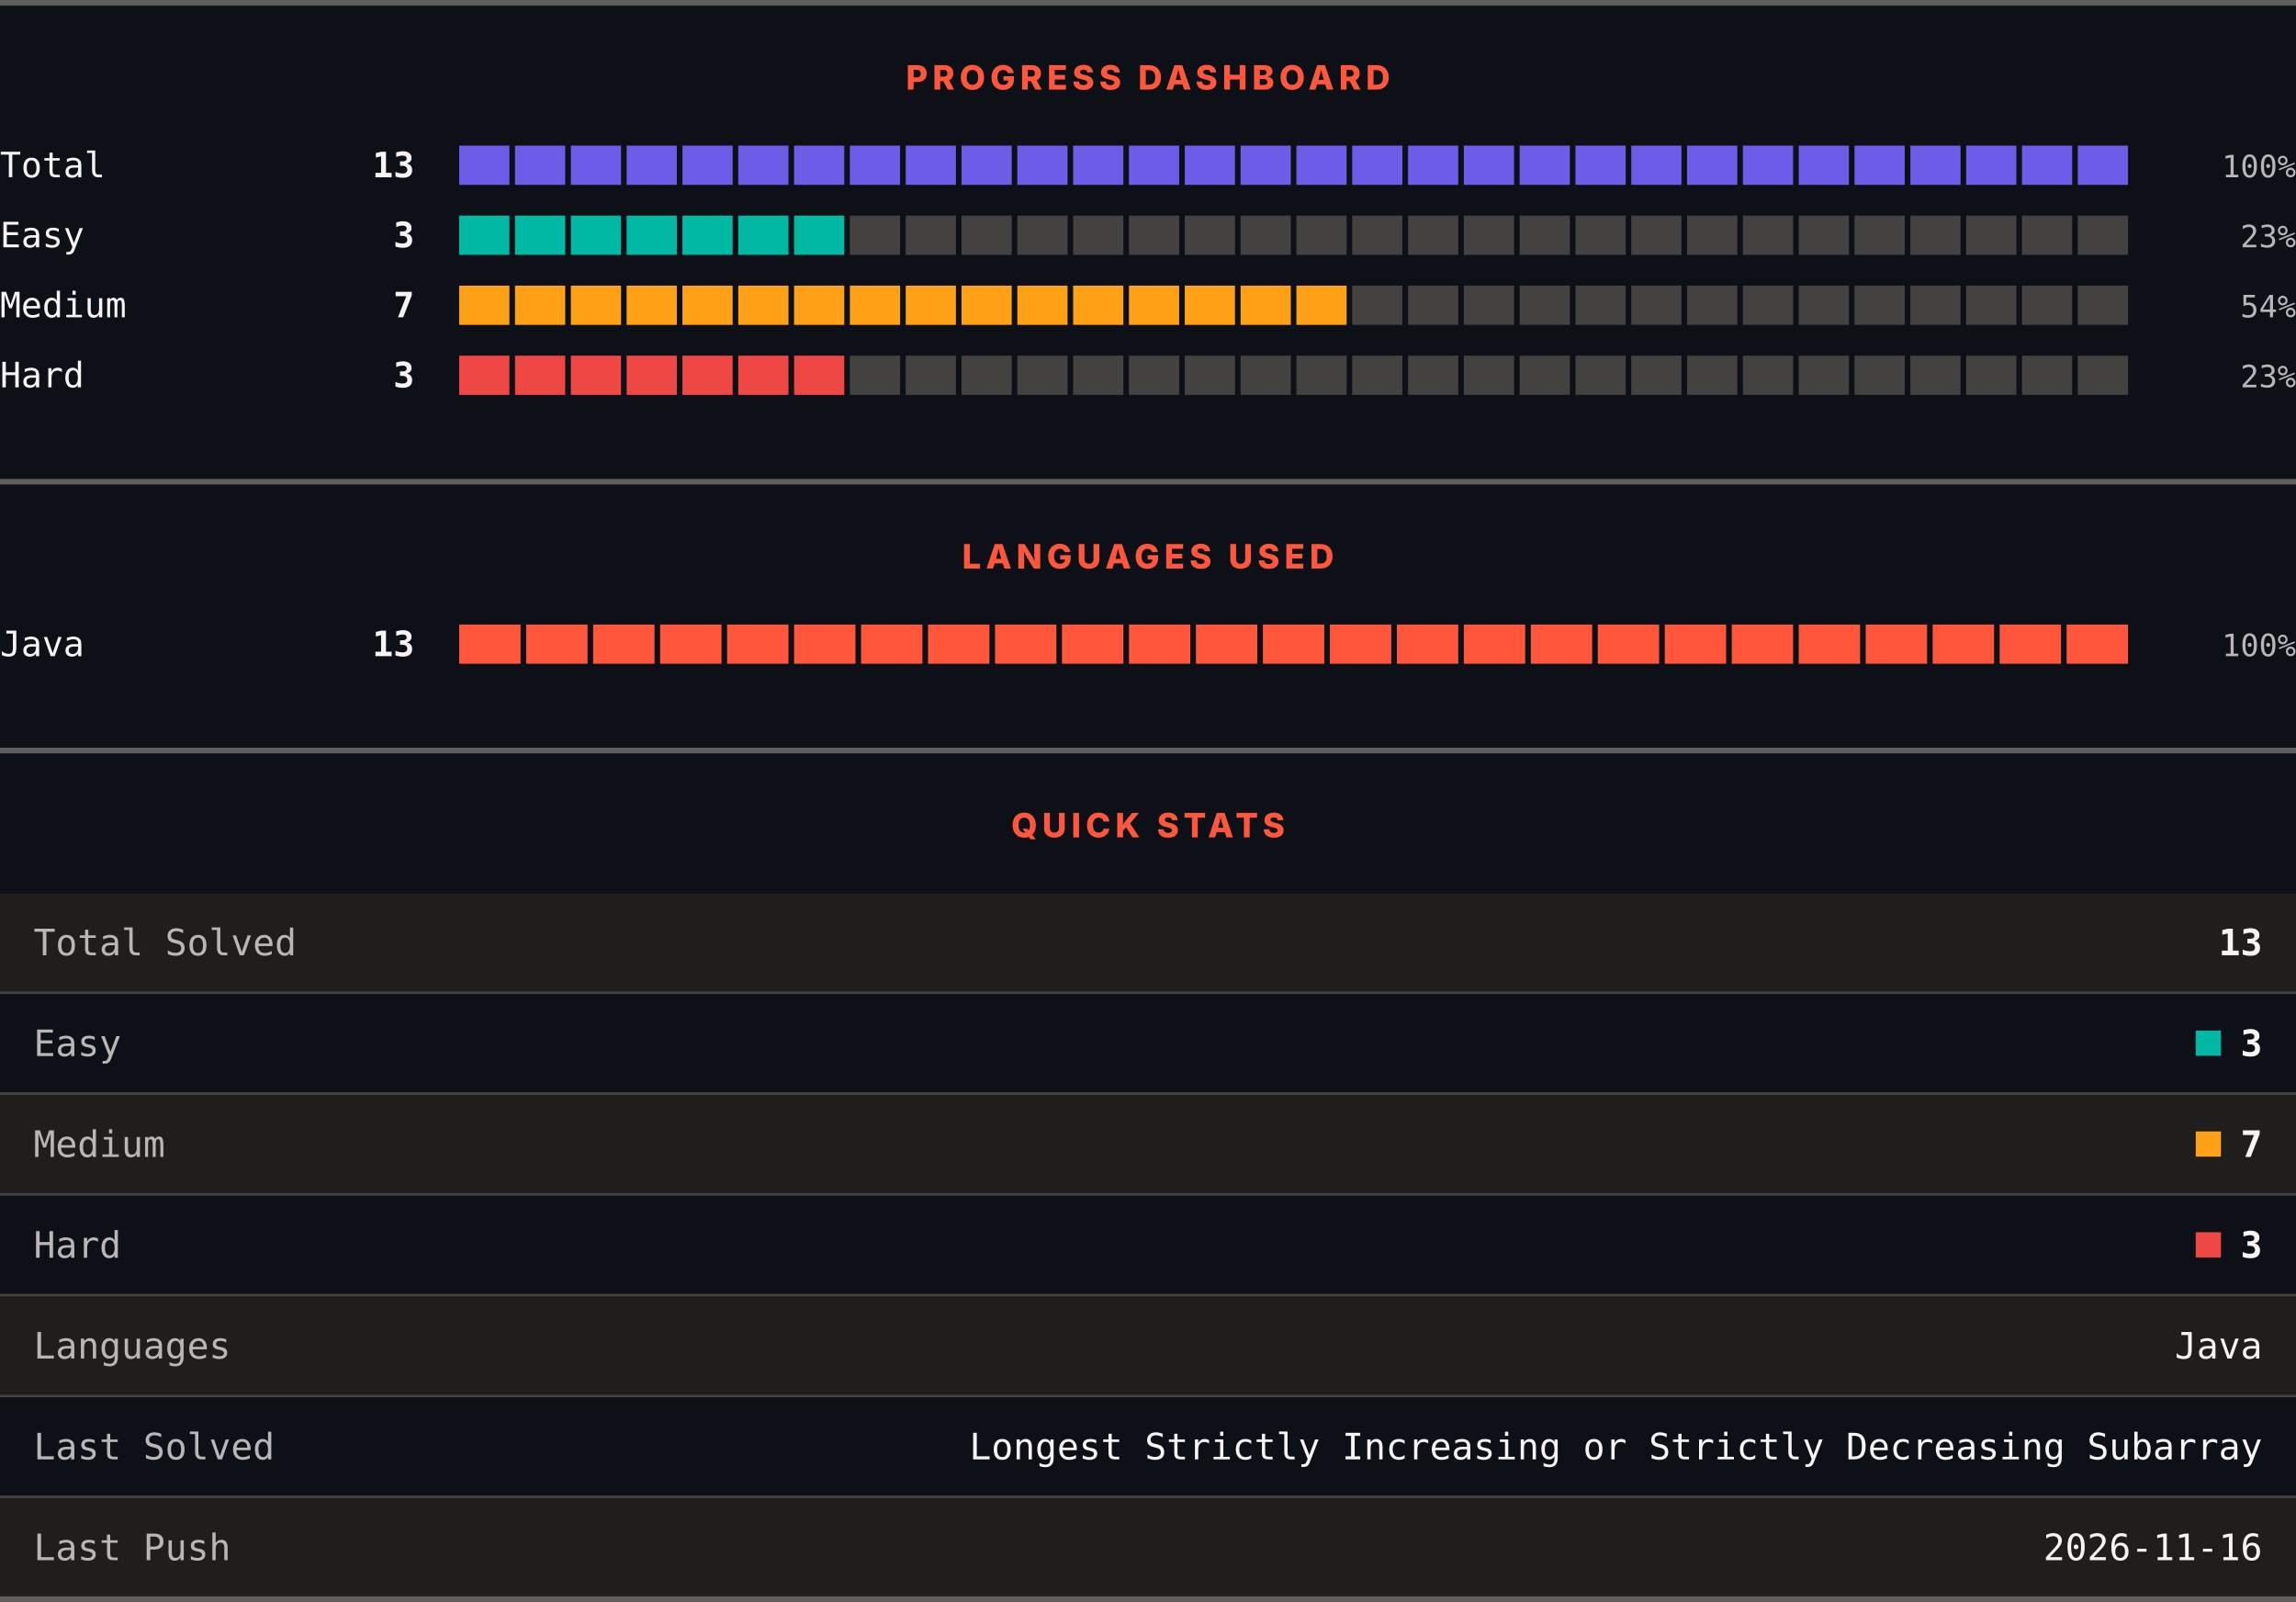
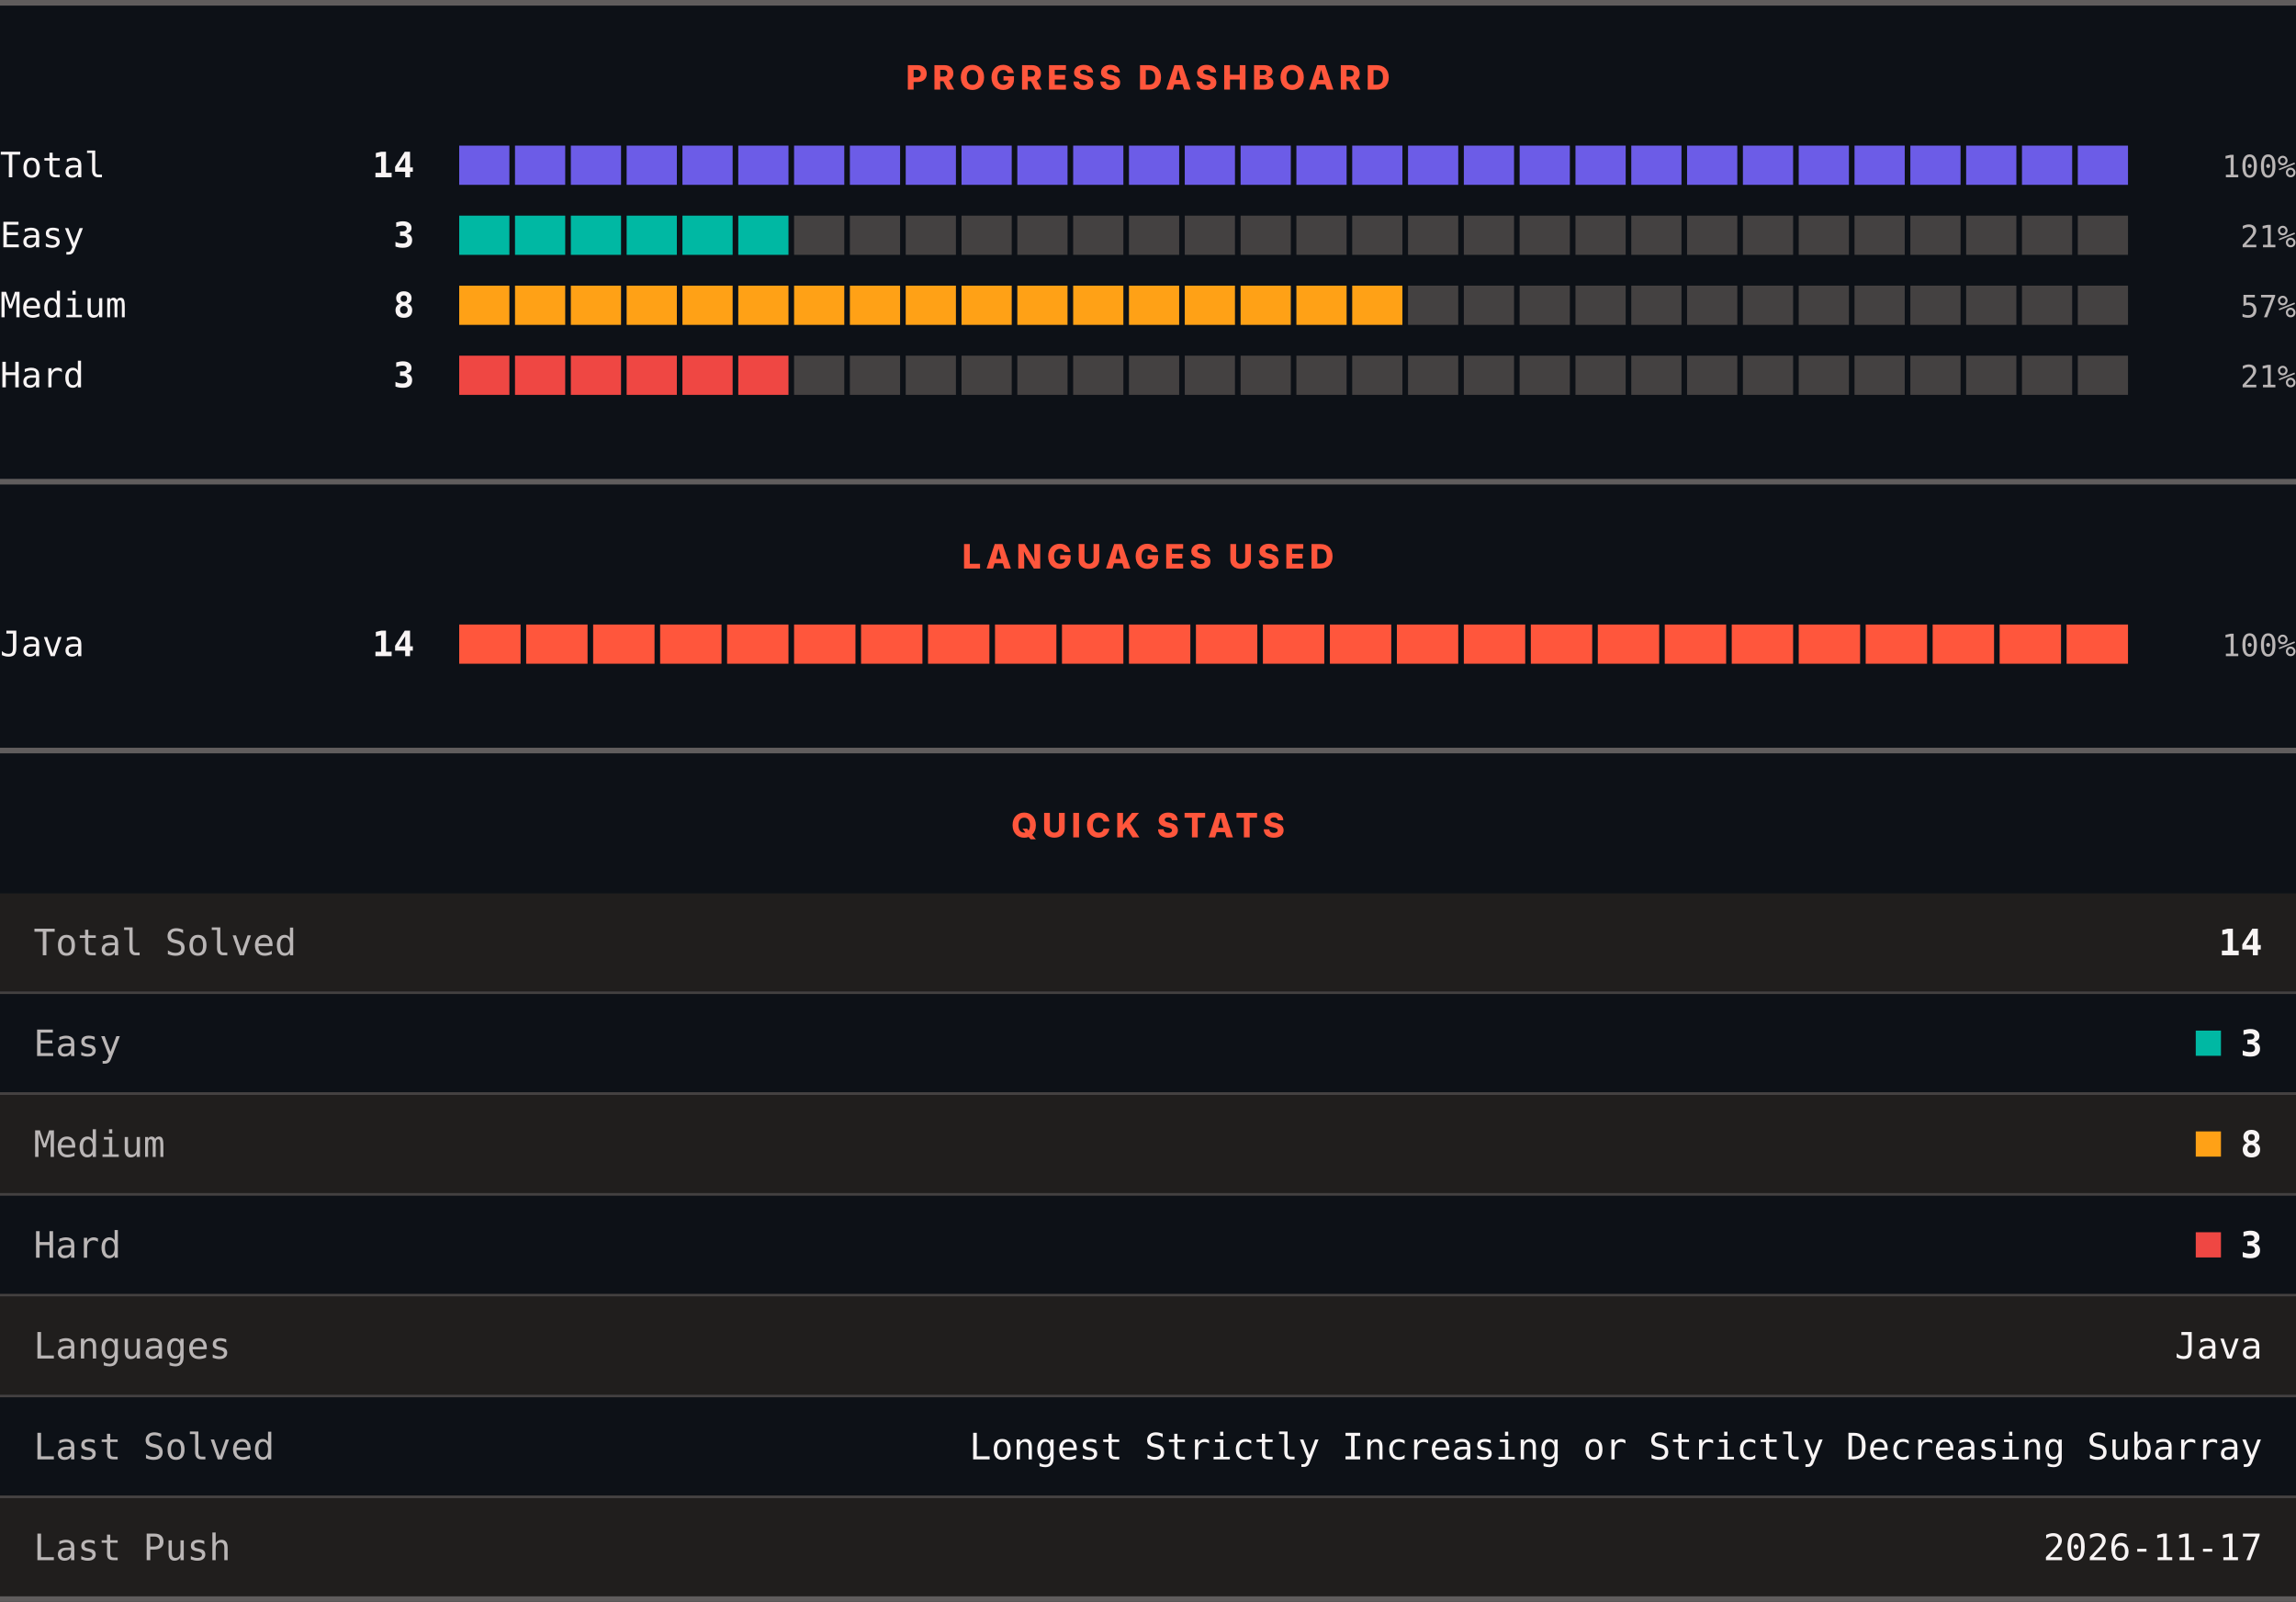
<svg xmlns="http://www.w3.org/2000/svg" width="820" height="572" viewBox="0 0 820 572" role="img" aria-label="LeetCode progress, languages and quick stats">
  <rect width="820" height="572" fill="#0d1117" />
  <rect x="0" y="0" width="820" height="2" fill="#605d5d" />
  <text x="410" y="32" text-anchor="middle" font-family="Archivo, system-ui, -apple-system, Segoe UI, sans-serif" font-size="12" font-weight="800" letter-spacing="1.68" fill="#ff563c">PROGRESS DASHBOARD</text>
  <text x="0" y="63.3" font-family="ui-monospace, SFMono-Regular, Menlo, Consolas, monospace" font-size="12.5" fill="#f8f4f4">Total</text>
-   <text x="148" y="63.3" text-anchor="end" font-family="ui-monospace, SFMono-Regular, Menlo, Consolas, monospace" font-size="12.5" font-weight="700" fill="#f8f4f4">13</text>
+   <text x="148" y="63.3" text-anchor="end" font-family="ui-monospace, SFMono-Regular, Menlo, Consolas, monospace" font-size="12.5" font-weight="700" fill="#f8f4f4">14</text>
  <rect x="164.00" y="52" width="17.93" height="14" fill="#6c5ce7" />
  <rect x="183.93" y="52" width="17.93" height="14" fill="#6c5ce7" />
  <rect x="203.87" y="52" width="17.93" height="14" fill="#6c5ce7" />
  <rect x="223.80" y="52" width="17.93" height="14" fill="#6c5ce7" />
  <rect x="243.73" y="52" width="17.93" height="14" fill="#6c5ce7" />
  <rect x="263.67" y="52" width="17.93" height="14" fill="#6c5ce7" />
  <rect x="283.60" y="52" width="17.93" height="14" fill="#6c5ce7" />
  <rect x="303.53" y="52" width="17.93" height="14" fill="#6c5ce7" />
  <rect x="323.47" y="52" width="17.93" height="14" fill="#6c5ce7" />
  <rect x="343.40" y="52" width="17.93" height="14" fill="#6c5ce7" />
  <rect x="363.33" y="52" width="17.93" height="14" fill="#6c5ce7" />
  <rect x="383.27" y="52" width="17.93" height="14" fill="#6c5ce7" />
  <rect x="403.20" y="52" width="17.93" height="14" fill="#6c5ce7" />
  <rect x="423.13" y="52" width="17.93" height="14" fill="#6c5ce7" />
  <rect x="443.07" y="52" width="17.93" height="14" fill="#6c5ce7" />
  <rect x="463.00" y="52" width="17.93" height="14" fill="#6c5ce7" />
  <rect x="482.93" y="52" width="17.93" height="14" fill="#6c5ce7" />
  <rect x="502.87" y="52" width="17.93" height="14" fill="#6c5ce7" />
  <rect x="522.80" y="52" width="17.93" height="14" fill="#6c5ce7" />
  <rect x="542.73" y="52" width="17.93" height="14" fill="#6c5ce7" />
  <rect x="562.67" y="52" width="17.93" height="14" fill="#6c5ce7" />
  <rect x="582.60" y="52" width="17.93" height="14" fill="#6c5ce7" />
  <rect x="602.53" y="52" width="17.93" height="14" fill="#6c5ce7" />
  <rect x="622.47" y="52" width="17.93" height="14" fill="#6c5ce7" />
  <rect x="642.40" y="52" width="17.93" height="14" fill="#6c5ce7" />
  <rect x="662.33" y="52" width="17.93" height="14" fill="#6c5ce7" />
  <rect x="682.27" y="52" width="17.93" height="14" fill="#6c5ce7" />
  <rect x="702.20" y="52" width="17.93" height="14" fill="#6c5ce7" />
  <rect x="722.13" y="52" width="17.93" height="14" fill="#6c5ce7" />
  <rect x="742.07" y="52" width="17.93" height="14" fill="#6c5ce7" />
  <text x="820" y="63.3" text-anchor="end" font-family="ui-monospace, SFMono-Regular, Menlo, Consolas, monospace" font-size="11" fill="#bab6b6">100%</text>
  <text x="0" y="88.3" font-family="ui-monospace, SFMono-Regular, Menlo, Consolas, monospace" font-size="12.5" fill="#f8f4f4">Easy</text>
  <text x="148" y="88.3" text-anchor="end" font-family="ui-monospace, SFMono-Regular, Menlo, Consolas, monospace" font-size="12.5" font-weight="700" fill="#f8f4f4">3</text>
  <rect x="164.00" y="77" width="17.93" height="14" fill="#00b8a3" />
  <rect x="183.93" y="77" width="17.93" height="14" fill="#00b8a3" />
  <rect x="203.87" y="77" width="17.93" height="14" fill="#00b8a3" />
  <rect x="223.80" y="77" width="17.93" height="14" fill="#00b8a3" />
  <rect x="243.73" y="77" width="17.93" height="14" fill="#00b8a3" />
  <rect x="263.67" y="77" width="17.93" height="14" fill="#00b8a3" />
-   <rect x="283.60" y="77" width="17.93" height="14" fill="#00b8a3" />
+   <rect x="283.60" y="77" width="17.93" height="14" fill="#444141" />
  <rect x="303.53" y="77" width="17.93" height="14" fill="#444141" />
  <rect x="323.47" y="77" width="17.93" height="14" fill="#444141" />
  <rect x="343.40" y="77" width="17.93" height="14" fill="#444141" />
  <rect x="363.33" y="77" width="17.93" height="14" fill="#444141" />
  <rect x="383.27" y="77" width="17.93" height="14" fill="#444141" />
  <rect x="403.20" y="77" width="17.93" height="14" fill="#444141" />
  <rect x="423.13" y="77" width="17.93" height="14" fill="#444141" />
  <rect x="443.07" y="77" width="17.93" height="14" fill="#444141" />
  <rect x="463.00" y="77" width="17.93" height="14" fill="#444141" />
  <rect x="482.93" y="77" width="17.93" height="14" fill="#444141" />
  <rect x="502.87" y="77" width="17.93" height="14" fill="#444141" />
  <rect x="522.80" y="77" width="17.93" height="14" fill="#444141" />
  <rect x="542.73" y="77" width="17.93" height="14" fill="#444141" />
  <rect x="562.67" y="77" width="17.93" height="14" fill="#444141" />
  <rect x="582.60" y="77" width="17.93" height="14" fill="#444141" />
  <rect x="602.53" y="77" width="17.93" height="14" fill="#444141" />
  <rect x="622.47" y="77" width="17.93" height="14" fill="#444141" />
  <rect x="642.40" y="77" width="17.93" height="14" fill="#444141" />
  <rect x="662.33" y="77" width="17.93" height="14" fill="#444141" />
  <rect x="682.27" y="77" width="17.93" height="14" fill="#444141" />
  <rect x="702.20" y="77" width="17.93" height="14" fill="#444141" />
  <rect x="722.13" y="77" width="17.93" height="14" fill="#444141" />
  <rect x="742.07" y="77" width="17.93" height="14" fill="#444141" />
-   <text x="820" y="88.3" text-anchor="end" font-family="ui-monospace, SFMono-Regular, Menlo, Consolas, monospace" font-size="11" fill="#bab6b6">23%</text>
+   <text x="820" y="88.3" text-anchor="end" font-family="ui-monospace, SFMono-Regular, Menlo, Consolas, monospace" font-size="11" fill="#bab6b6">21%</text>
  <text x="0" y="113.3" font-family="ui-monospace, SFMono-Regular, Menlo, Consolas, monospace" font-size="12.5" fill="#f8f4f4">Medium</text>
-   <text x="148" y="113.3" text-anchor="end" font-family="ui-monospace, SFMono-Regular, Menlo, Consolas, monospace" font-size="12.5" font-weight="700" fill="#f8f4f4">7</text>
+   <text x="148" y="113.3" text-anchor="end" font-family="ui-monospace, SFMono-Regular, Menlo, Consolas, monospace" font-size="12.5" font-weight="700" fill="#f8f4f4">8</text>
  <rect x="164.00" y="102" width="17.93" height="14" fill="#ffa116" />
  <rect x="183.93" y="102" width="17.93" height="14" fill="#ffa116" />
  <rect x="203.87" y="102" width="17.93" height="14" fill="#ffa116" />
  <rect x="223.80" y="102" width="17.93" height="14" fill="#ffa116" />
  <rect x="243.73" y="102" width="17.93" height="14" fill="#ffa116" />
  <rect x="263.67" y="102" width="17.93" height="14" fill="#ffa116" />
  <rect x="283.60" y="102" width="17.93" height="14" fill="#ffa116" />
  <rect x="303.53" y="102" width="17.93" height="14" fill="#ffa116" />
  <rect x="323.47" y="102" width="17.93" height="14" fill="#ffa116" />
  <rect x="343.40" y="102" width="17.93" height="14" fill="#ffa116" />
  <rect x="363.33" y="102" width="17.93" height="14" fill="#ffa116" />
  <rect x="383.27" y="102" width="17.93" height="14" fill="#ffa116" />
  <rect x="403.20" y="102" width="17.93" height="14" fill="#ffa116" />
  <rect x="423.13" y="102" width="17.93" height="14" fill="#ffa116" />
  <rect x="443.07" y="102" width="17.93" height="14" fill="#ffa116" />
  <rect x="463.00" y="102" width="17.93" height="14" fill="#ffa116" />
-   <rect x="482.93" y="102" width="17.93" height="14" fill="#444141" />
+   <rect x="482.93" y="102" width="17.93" height="14" fill="#ffa116" />
  <rect x="502.87" y="102" width="17.93" height="14" fill="#444141" />
  <rect x="522.80" y="102" width="17.93" height="14" fill="#444141" />
  <rect x="542.73" y="102" width="17.93" height="14" fill="#444141" />
  <rect x="562.67" y="102" width="17.93" height="14" fill="#444141" />
  <rect x="582.60" y="102" width="17.93" height="14" fill="#444141" />
  <rect x="602.53" y="102" width="17.93" height="14" fill="#444141" />
  <rect x="622.47" y="102" width="17.93" height="14" fill="#444141" />
  <rect x="642.40" y="102" width="17.93" height="14" fill="#444141" />
  <rect x="662.33" y="102" width="17.93" height="14" fill="#444141" />
  <rect x="682.27" y="102" width="17.93" height="14" fill="#444141" />
  <rect x="702.20" y="102" width="17.93" height="14" fill="#444141" />
  <rect x="722.13" y="102" width="17.93" height="14" fill="#444141" />
  <rect x="742.07" y="102" width="17.93" height="14" fill="#444141" />
-   <text x="820" y="113.3" text-anchor="end" font-family="ui-monospace, SFMono-Regular, Menlo, Consolas, monospace" font-size="11" fill="#bab6b6">54%</text>
+   <text x="820" y="113.3" text-anchor="end" font-family="ui-monospace, SFMono-Regular, Menlo, Consolas, monospace" font-size="11" fill="#bab6b6">57%</text>
  <text x="0" y="138.3" font-family="ui-monospace, SFMono-Regular, Menlo, Consolas, monospace" font-size="12.5" fill="#f8f4f4">Hard</text>
  <text x="148" y="138.3" text-anchor="end" font-family="ui-monospace, SFMono-Regular, Menlo, Consolas, monospace" font-size="12.5" font-weight="700" fill="#f8f4f4">3</text>
  <rect x="164.00" y="127" width="17.93" height="14" fill="#ef4743" />
  <rect x="183.93" y="127" width="17.93" height="14" fill="#ef4743" />
  <rect x="203.87" y="127" width="17.93" height="14" fill="#ef4743" />
  <rect x="223.80" y="127" width="17.93" height="14" fill="#ef4743" />
  <rect x="243.73" y="127" width="17.93" height="14" fill="#ef4743" />
  <rect x="263.67" y="127" width="17.93" height="14" fill="#ef4743" />
-   <rect x="283.60" y="127" width="17.93" height="14" fill="#ef4743" />
+   <rect x="283.60" y="127" width="17.93" height="14" fill="#444141" />
  <rect x="303.53" y="127" width="17.93" height="14" fill="#444141" />
  <rect x="323.47" y="127" width="17.93" height="14" fill="#444141" />
  <rect x="343.40" y="127" width="17.93" height="14" fill="#444141" />
  <rect x="363.33" y="127" width="17.93" height="14" fill="#444141" />
  <rect x="383.27" y="127" width="17.93" height="14" fill="#444141" />
  <rect x="403.20" y="127" width="17.93" height="14" fill="#444141" />
  <rect x="423.13" y="127" width="17.93" height="14" fill="#444141" />
  <rect x="443.07" y="127" width="17.93" height="14" fill="#444141" />
  <rect x="463.00" y="127" width="17.93" height="14" fill="#444141" />
  <rect x="482.93" y="127" width="17.93" height="14" fill="#444141" />
  <rect x="502.87" y="127" width="17.93" height="14" fill="#444141" />
  <rect x="522.80" y="127" width="17.93" height="14" fill="#444141" />
  <rect x="542.73" y="127" width="17.93" height="14" fill="#444141" />
  <rect x="562.67" y="127" width="17.93" height="14" fill="#444141" />
  <rect x="582.60" y="127" width="17.93" height="14" fill="#444141" />
  <rect x="602.53" y="127" width="17.93" height="14" fill="#444141" />
  <rect x="622.47" y="127" width="17.93" height="14" fill="#444141" />
  <rect x="642.40" y="127" width="17.93" height="14" fill="#444141" />
  <rect x="662.33" y="127" width="17.93" height="14" fill="#444141" />
  <rect x="682.27" y="127" width="17.93" height="14" fill="#444141" />
  <rect x="702.20" y="127" width="17.93" height="14" fill="#444141" />
  <rect x="722.13" y="127" width="17.93" height="14" fill="#444141" />
  <rect x="742.07" y="127" width="17.93" height="14" fill="#444141" />
-   <text x="820" y="138.3" text-anchor="end" font-family="ui-monospace, SFMono-Regular, Menlo, Consolas, monospace" font-size="11" fill="#bab6b6">23%</text>
+   <text x="820" y="138.3" text-anchor="end" font-family="ui-monospace, SFMono-Regular, Menlo, Consolas, monospace" font-size="11" fill="#bab6b6">21%</text>
  <rect x="0" y="171" width="820" height="2" fill="#605d5d" />
  <text x="410" y="203" text-anchor="middle" font-family="Archivo, system-ui, -apple-system, Segoe UI, sans-serif" font-size="12" font-weight="800" letter-spacing="1.68" fill="#ff563c">LANGUAGES USED</text>
  <text x="0" y="234.3" font-family="ui-monospace, SFMono-Regular, Menlo, Consolas, monospace" font-size="12.5" fill="#f8f4f4">Java</text>
-   <text x="148" y="234.3" text-anchor="end" font-family="ui-monospace, SFMono-Regular, Menlo, Consolas, monospace" font-size="12.5" font-weight="700" fill="#f8f4f4">13</text>
+   <text x="148" y="234.3" text-anchor="end" font-family="ui-monospace, SFMono-Regular, Menlo, Consolas, monospace" font-size="12.5" font-weight="700" fill="#f8f4f4">14</text>
  <rect x="164.00" y="223" width="21.92" height="14" fill="#ff563c" />
  <rect x="187.92" y="223" width="21.92" height="14" fill="#ff563c" />
  <rect x="211.84" y="223" width="21.92" height="14" fill="#ff563c" />
  <rect x="235.76" y="223" width="21.92" height="14" fill="#ff563c" />
  <rect x="259.68" y="223" width="21.92" height="14" fill="#ff563c" />
  <rect x="283.60" y="223" width="21.92" height="14" fill="#ff563c" />
  <rect x="307.52" y="223" width="21.92" height="14" fill="#ff563c" />
  <rect x="331.44" y="223" width="21.92" height="14" fill="#ff563c" />
  <rect x="355.36" y="223" width="21.92" height="14" fill="#ff563c" />
  <rect x="379.28" y="223" width="21.92" height="14" fill="#ff563c" />
  <rect x="403.20" y="223" width="21.92" height="14" fill="#ff563c" />
  <rect x="427.12" y="223" width="21.92" height="14" fill="#ff563c" />
  <rect x="451.04" y="223" width="21.92" height="14" fill="#ff563c" />
  <rect x="474.96" y="223" width="21.92" height="14" fill="#ff563c" />
  <rect x="498.88" y="223" width="21.92" height="14" fill="#ff563c" />
  <rect x="522.80" y="223" width="21.92" height="14" fill="#ff563c" />
  <rect x="546.72" y="223" width="21.92" height="14" fill="#ff563c" />
  <rect x="570.64" y="223" width="21.92" height="14" fill="#ff563c" />
  <rect x="594.56" y="223" width="21.92" height="14" fill="#ff563c" />
  <rect x="618.48" y="223" width="21.92" height="14" fill="#ff563c" />
  <rect x="642.40" y="223" width="21.92" height="14" fill="#ff563c" />
  <rect x="666.32" y="223" width="21.92" height="14" fill="#ff563c" />
  <rect x="690.24" y="223" width="21.92" height="14" fill="#ff563c" />
  <rect x="714.16" y="223" width="21.92" height="14" fill="#ff563c" />
  <rect x="738.08" y="223" width="21.92" height="14" fill="#ff563c" />
  <text x="820" y="234.3" text-anchor="end" font-family="ui-monospace, SFMono-Regular, Menlo, Consolas, monospace" font-size="11" fill="#bab6b6">100%</text>
  <rect x="0" y="267" width="820" height="2" fill="#605d5d" />
  <text x="410" y="299" text-anchor="middle" font-family="Archivo, system-ui, -apple-system, Segoe UI, sans-serif" font-size="12" font-weight="800" letter-spacing="1.68" fill="#ff563c">QUICK STATS</text>
  <rect x="0" y="319" width="820" height="35" fill="#201e1d" />
  <text x="12" y="341.1" font-family="ui-monospace, SFMono-Regular, Menlo, Consolas, monospace" font-size="13" fill="#bab6b6">Total Solved</text>
-   <text x="808" y="341.1" text-anchor="end" font-family="ui-monospace, SFMono-Regular, Menlo, Consolas, monospace" font-size="13" font-weight="700" fill="#f8f4f4">13</text>
+   <text x="808" y="341.1" text-anchor="end" font-family="ui-monospace, SFMono-Regular, Menlo, Consolas, monospace" font-size="13" font-weight="700" fill="#f8f4f4">14</text>
  <rect x="0" y="354" width="820" height="1" fill="#444141" />
  <rect x="0" y="355" width="820" height="35" fill="#0d1117" />
  <text x="12" y="377.1" font-family="ui-monospace, SFMono-Regular, Menlo, Consolas, monospace" font-size="13" fill="#bab6b6">Easy</text>
  <rect x="784.2" y="368" width="9" height="9" fill="#00b8a3" />
  <text x="808" y="377.1" text-anchor="end" font-family="ui-monospace, SFMono-Regular, Menlo, Consolas, monospace" font-size="13" font-weight="700" fill="#f8f4f4">3</text>
  <rect x="0" y="390" width="820" height="1" fill="#444141" />
  <rect x="0" y="391" width="820" height="35" fill="#201e1d" />
  <text x="12" y="413.1" font-family="ui-monospace, SFMono-Regular, Menlo, Consolas, monospace" font-size="13" fill="#bab6b6">Medium</text>
  <rect x="784.2" y="404" width="9" height="9" fill="#ffa116" />
-   <text x="808" y="413.1" text-anchor="end" font-family="ui-monospace, SFMono-Regular, Menlo, Consolas, monospace" font-size="13" font-weight="700" fill="#f8f4f4">7</text>
+   <text x="808" y="413.1" text-anchor="end" font-family="ui-monospace, SFMono-Regular, Menlo, Consolas, monospace" font-size="13" font-weight="700" fill="#f8f4f4">8</text>
  <rect x="0" y="426" width="820" height="1" fill="#444141" />
  <rect x="0" y="427" width="820" height="35" fill="#0d1117" />
  <text x="12" y="449.1" font-family="ui-monospace, SFMono-Regular, Menlo, Consolas, monospace" font-size="13" fill="#bab6b6">Hard</text>
  <rect x="784.2" y="440" width="9" height="9" fill="#ef4743" />
  <text x="808" y="449.1" text-anchor="end" font-family="ui-monospace, SFMono-Regular, Menlo, Consolas, monospace" font-size="13" font-weight="700" fill="#f8f4f4">3</text>
  <rect x="0" y="462" width="820" height="1" fill="#444141" />
  <rect x="0" y="463" width="820" height="35" fill="#201e1d" />
  <text x="12" y="485.1" font-family="ui-monospace, SFMono-Regular, Menlo, Consolas, monospace" font-size="13" fill="#bab6b6">Languages</text>
  <text x="808" y="485.1" text-anchor="end" font-family="ui-monospace, SFMono-Regular, Menlo, Consolas, monospace" font-size="13" fill="#f8f4f4">Java</text>
  <rect x="0" y="498" width="820" height="1" fill="#444141" />
  <rect x="0" y="499" width="820" height="35" fill="#0d1117" />
  <text x="12" y="521.1" font-family="ui-monospace, SFMono-Regular, Menlo, Consolas, monospace" font-size="13" fill="#bab6b6">Last Solved</text>
  <text x="808" y="521.1" text-anchor="end" font-family="ui-monospace, SFMono-Regular, Menlo, Consolas, monospace" font-size="13" fill="#f8f4f4">Longest Strictly Increasing or Strictly Decreasing Subarray</text>
  <rect x="0" y="534" width="820" height="1" fill="#444141" />
  <rect x="0" y="535" width="820" height="35" fill="#201e1d" />
  <text x="12" y="557.1" font-family="ui-monospace, SFMono-Regular, Menlo, Consolas, monospace" font-size="13" fill="#bab6b6">Last Push</text>
-   <text x="808" y="557.1" text-anchor="end" font-family="ui-monospace, SFMono-Regular, Menlo, Consolas, monospace" font-size="13" fill="#f8f4f4">2026-11-16</text>
+   <text x="808" y="557.1" text-anchor="end" font-family="ui-monospace, SFMono-Regular, Menlo, Consolas, monospace" font-size="13" fill="#f8f4f4">2026-11-17</text>
  <rect x="0" y="570" width="820" height="2" fill="#605d5d" />
</svg>
